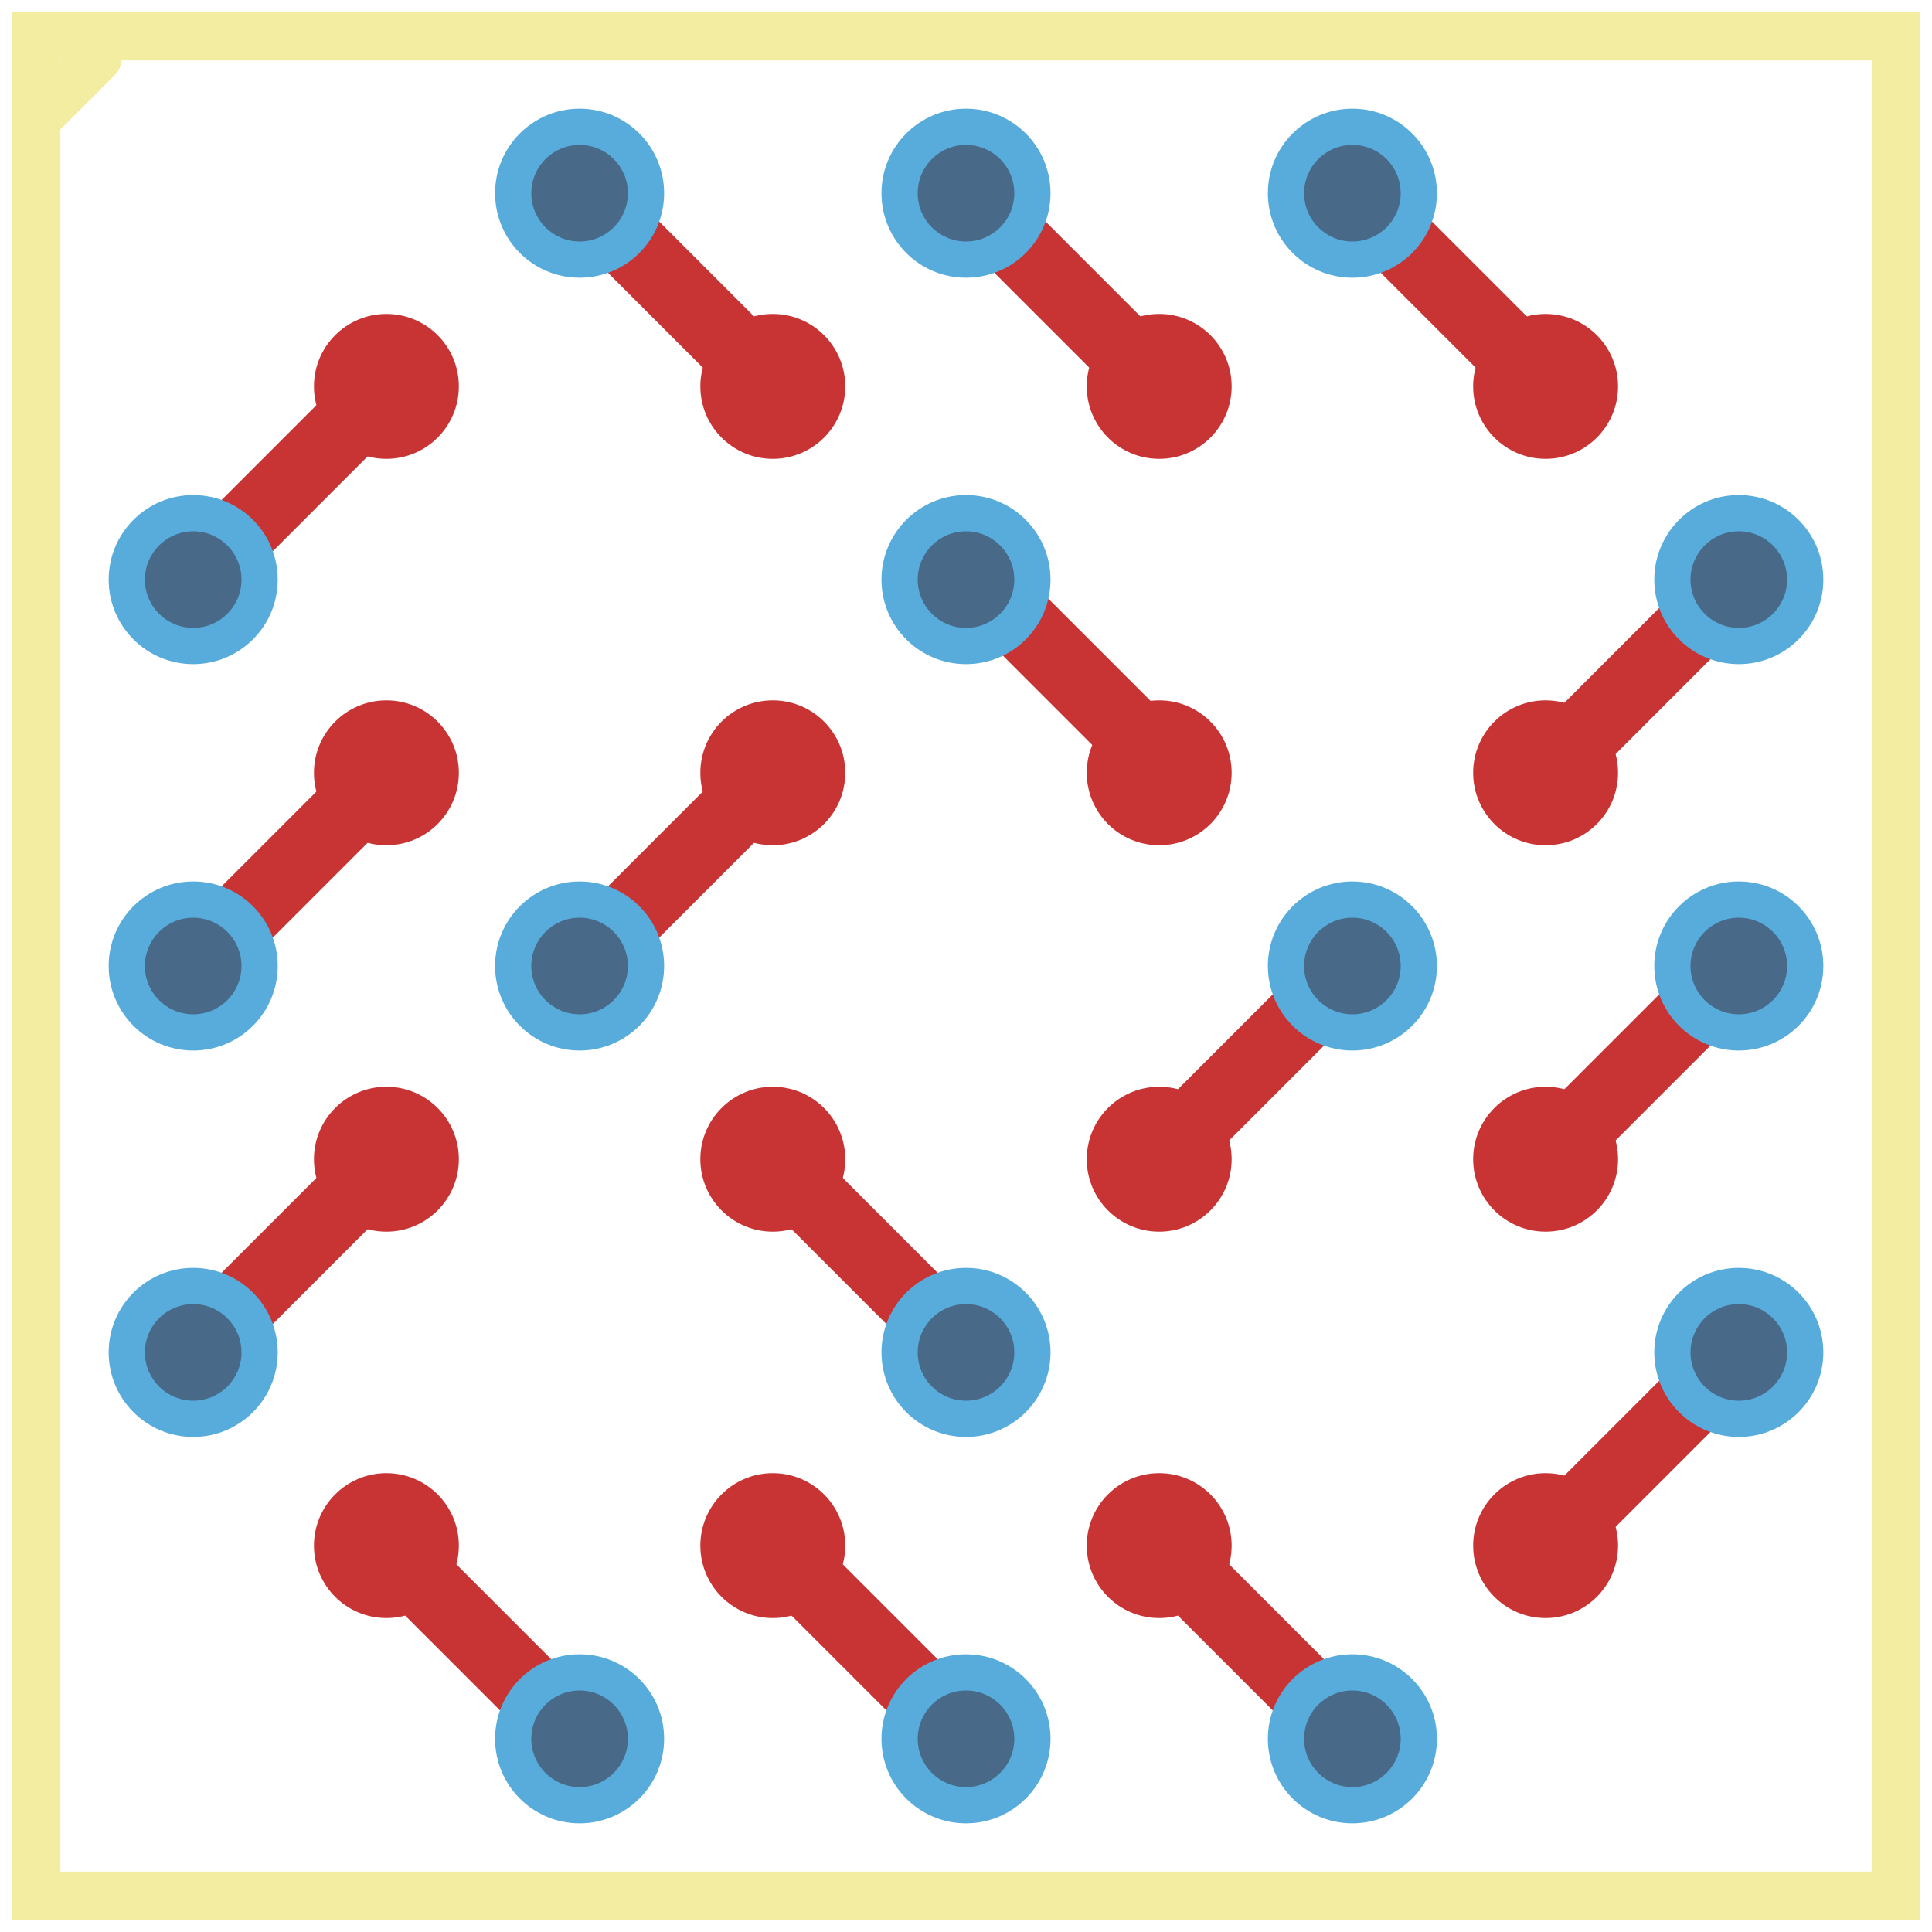
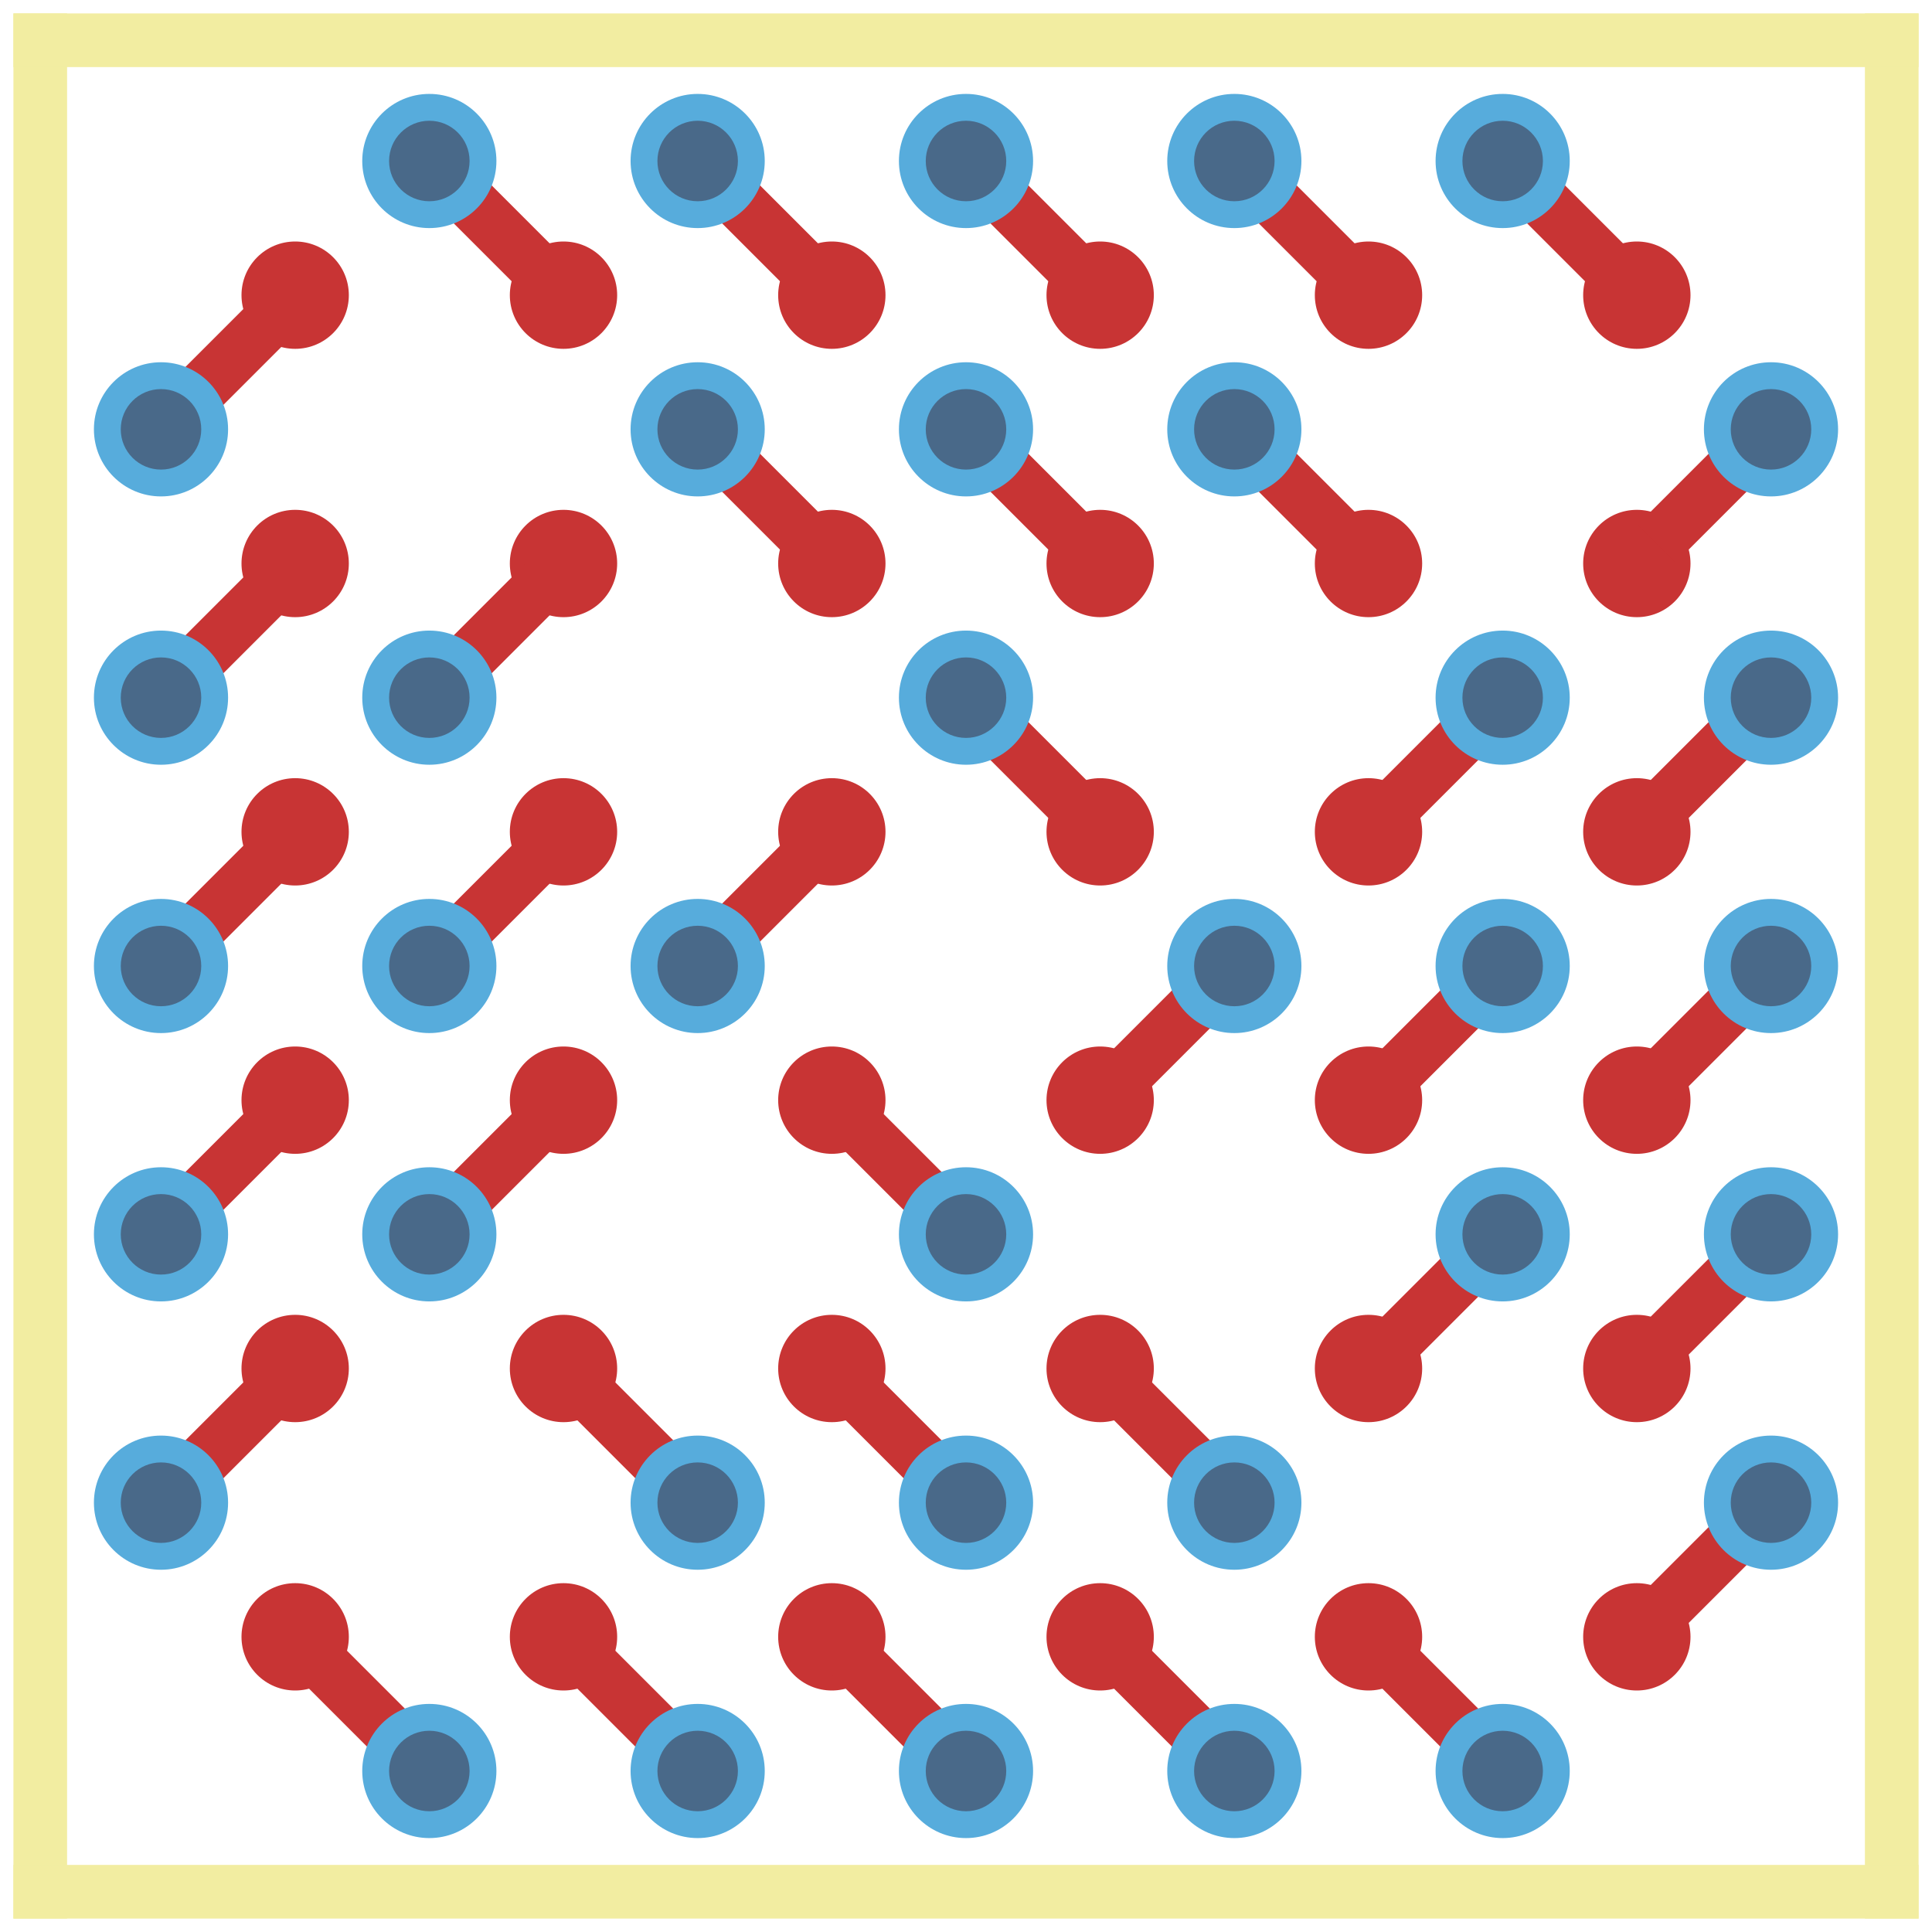
- <svg xmlns="http://www.w3.org/2000/svg" width="160" height="160" viewBox="0 0 160 160" fill="none">
-   <circle cx="64" cy="96" r="6" fill="#C83434" />
-   <circle cx="32" cy="96" r="6" fill="#C83434" />
-   <circle cx="32" cy="128" r="6" fill="#C83434" />
-   <circle cx="64" cy="128" r="6" fill="#C83434" />
-   <circle cx="128" cy="96" r="6" fill="#C83434" />
-   <circle cx="96" cy="96" r="6" fill="#C83434" />
-   <circle cx="96" cy="128" r="6" fill="#C83434" />
-   <circle cx="128" cy="128" r="6" fill="#C83434" />
-   <circle cx="128" cy="32" r="6" fill="#C83434" />
-   <circle cx="96" cy="32" r="6" fill="#C83434" />
-   <circle cx="96" cy="64" r="6" fill="#C83434" />
-   <circle cx="128" cy="64" r="6" fill="#C83434" />
-   <circle cx="64" cy="32" r="6" fill="#C83434" />
-   <circle cx="32" cy="32" r="6" fill="#C83434" />
-   <circle cx="32" cy="64" r="6" fill="#C83434" />
-   <circle cx="64" cy="64" r="6" fill="#C83434" />
-   <rect width="6" height="20" transform="matrix(0.707107 0.707107 0.707107 -0.707107 14.8076 44.9498)" fill="#C83434" />
-   <rect width="6" height="20" transform="matrix(-0.707107 0.707107 0.707107 0.707107 51.0503 14.8076)" fill="#C83434" />
-   <rect width="6" height="20" transform="matrix(-0.707107 0.707107 0.707107 0.707107 83.0503 14.8076)" fill="#C83434" />
-   <rect width="6" height="20" transform="matrix(-0.707107 0.707107 0.707107 0.707107 115.05 14.8076)" fill="#C83434" />
-   <rect width="6" height="20" transform="matrix(0.707107 0.707107 0.707107 -0.707107 126.808 60.9498)" fill="#C83434" />
-   <rect width="6" height="20" transform="matrix(-0.707107 0.707107 0.707107 0.707107 84.0503 46.8076)" fill="#C83434" />
-   <rect width="6" height="20" transform="matrix(0.707107 0.707107 0.707107 -0.707107 46.8076 76.9498)" fill="#C83434" />
-   <rect width="6" height="20" transform="matrix(0.707107 0.707107 0.707107 -0.707107 14.8076 76.9498)" fill="#C83434" />
-   <rect width="6" height="20" transform="matrix(0.707107 0.707107 0.707107 -0.707107 14.8076 108.95)" fill="#C83434" />
-   <rect width="6" height="20" transform="matrix(-0.707107 0.707107 0.707107 0.707107 67.0503 94.8076)" fill="#C83434" />
-   <rect width="6" height="20" transform="matrix(-0.707107 0.707107 0.707107 0.707107 67.0503 126.808)" fill="#C83434" />
-   <rect width="6" height="20" transform="matrix(-0.707107 0.707107 0.707107 0.707107 35.0503 126.808)" fill="#C83434" />
-   <rect width="6" height="20" transform="matrix(0.707107 0.707107 0.707107 -0.707107 94.8076 92.9497)" fill="#C83434" />
-   <rect width="6" height="20" transform="matrix(0.707107 0.707107 0.707107 -0.707107 126.808 92.9497)" fill="#C83434" />
-   <rect width="6" height="20" transform="matrix(0.707107 0.707107 0.707107 -0.707107 126.808 124.95)" fill="#C83434" />
-   <rect width="6" height="20" transform="matrix(-0.707107 0.707107 0.707107 0.707107 99.0503 126.808)" fill="#C83434" />
-   <circle cx="16" cy="80" r="7" fill="#57ACDC" />
-   <circle cx="16" cy="80" r="4" fill="#496989" />
-   <circle cx="48" cy="16" r="7" fill="#57ACDC" />
-   <circle cx="48" cy="16" r="4" fill="#496989" />
-   <circle cx="112" cy="16" r="7" fill="#57ACDC" />
-   <circle cx="112" cy="16" r="4" fill="#496989" />
-   <circle cx="80" cy="16" r="7" fill="#57ACDC" />
-   <circle cx="80" cy="16" r="4" fill="#496989" />
-   <circle cx="144" cy="48" r="7" fill="#57ACDC" />
-   <circle cx="144" cy="48" r="4" fill="#496989" />
-   <circle cx="80" cy="48" r="7" fill="#57ACDC" />
-   <circle cx="80" cy="48" r="4" fill="#496989" />
-   <circle cx="16" cy="48" r="7" fill="#57ACDC" />
-   <circle cx="16" cy="48" r="4" fill="#496989" />
-   <circle cx="48" cy="80" r="7" fill="#57ACDC" />
-   <circle cx="48" cy="80" r="4" fill="#496989" />
-   <circle cx="112" cy="80" r="7" fill="#57ACDC" />
-   <circle cx="144" cy="112" r="7" fill="#57ACDC" />
-   <circle cx="144" cy="80" r="7" fill="#57ACDC" />
-   <circle cx="112" cy="144" r="7" fill="#57ACDC" />
-   <circle cx="80" cy="112" r="7" fill="#57ACDC" />
-   <circle cx="16" cy="112" r="7" fill="#57ACDC" />
-   <circle cx="80" cy="144" r="7" fill="#57ACDC" />
-   <circle cx="48" cy="144" r="7" fill="#57ACDC" />
-   <circle cx="16" cy="112" r="4" fill="#496989" />
-   <circle cx="80" cy="112" r="4" fill="#496989" />
-   <circle cx="112" cy="80" r="4" fill="#496989" />
-   <circle cx="144" cy="112" r="4" fill="#496989" />
-   <circle cx="80" cy="144" r="4" fill="#496989" />
-   <circle cx="48" cy="144" r="4" fill="#496989" />
-   <circle cx="112" cy="144" r="4" fill="#496989" />
-   <circle cx="144" cy="80" r="4" fill="#496989" />
-   <rect x="1" y="1" width="4" height="158" fill="#F2EDA1" />
-   <rect x="155" y="1" width="4" height="158" fill="#F2EDA1" />
-   <rect x="1" y="5" width="4" height="158" transform="rotate(-90 1 5)" fill="#F2EDA1" />
-   <rect x="1" y="159" width="4" height="158" transform="rotate(-90 1 159)" fill="#F2EDA1" />
-   <rect x="3.828" y="11.899" width="4" height="10" rx="2" transform="rotate(-135 3.82837 11.8995)" fill="#F2EDA1" />
+ <svg xmlns="http://www.w3.org/2000/svg" width="144" height="144" viewBox="0 0 144 144" fill="none">
+   <circle cx="62" cy="82" r="4" fill="#C83434" />
+   <circle cx="82" cy="82" r="4" fill="#C83434" />
+   <circle cx="102" cy="82" r="4" fill="#C83434" />
+   <circle cx="122" cy="82" r="4" fill="#C83434" />
+   <circle cx="42" cy="82" r="4" fill="#C83434" />
+   <circle cx="22" cy="82" r="4" fill="#C83434" />
+   <circle cx="62" cy="62" r="4" fill="#C83434" />
+   <circle cx="82" cy="62" r="4" fill="#C83434" />
+   <circle cx="102" cy="62" r="4" fill="#C83434" />
+   <circle cx="122" cy="62" r="4" fill="#C83434" />
+   <circle cx="42" cy="62" r="4" fill="#C83434" />
+   <circle cx="22" cy="62" r="4" fill="#C83434" />
+   <circle cx="62" cy="42" r="4" fill="#C83434" />
+   <circle cx="82" cy="42" r="4" fill="#C83434" />
+   <circle cx="102" cy="42" r="4" fill="#C83434" />
+   <circle cx="122" cy="42" r="4" fill="#C83434" />
+   <circle cx="42" cy="42" r="4" fill="#C83434" />
+   <circle cx="22" cy="42" r="4" fill="#C83434" />
+   <circle cx="62" cy="22" r="4" fill="#C83434" />
+   <circle cx="82" cy="22" r="4" fill="#C83434" />
+   <circle cx="102" cy="22" r="4" fill="#C83434" />
+   <circle cx="122" cy="22" r="4" fill="#C83434" />
+   <circle cx="42" cy="22" r="4" fill="#C83434" />
+   <circle cx="22" cy="22" r="4" fill="#C83434" />
+   <circle cx="62" cy="102" r="4" fill="#C83434" />
+   <circle cx="82" cy="102" r="4" fill="#C83434" />
+   <circle cx="102" cy="102" r="4" fill="#C83434" />
+   <circle cx="122" cy="102" r="4" fill="#C83434" />
+   <circle cx="42" cy="102" r="4" fill="#C83434" />
+   <circle cx="22" cy="102" r="4" fill="#C83434" />
+   <circle cx="62" cy="122" r="4" fill="#C83434" />
+   <circle cx="82" cy="122" r="4" fill="#C83434" />
+   <circle cx="102" cy="122" r="4" fill="#C83434" />
+   <circle cx="122" cy="122" r="4" fill="#C83434" />
+   <circle cx="42" cy="122" r="4" fill="#C83434" />
+   <circle cx="22" cy="122" r="4" fill="#C83434" />
+   <rect width="4" height="10" transform="matrix(-0.707107 -0.707107 -0.707107 0.707107 21.9497 24.8787)" fill="#C83434" />
+   <rect width="4" height="10" transform="matrix(0.707107 -0.707107 -0.707107 -0.707107 39.1213 21.9498)" fill="#C83434" />
+   <rect width="4" height="10" transform="matrix(0.707107 -0.707107 -0.707107 -0.707107 59.1213 21.9498)" fill="#C83434" />
+   <rect width="4" height="10" transform="matrix(-0.707107 -0.707107 -0.707107 0.707107 21.9497 44.8787)" fill="#C83434" />
+   <rect width="4" height="10" transform="matrix(-0.707107 -0.707107 -0.707107 0.707107 41.9497 44.8787)" fill="#C83434" />
+   <rect width="4" height="10" transform="matrix(0.707107 -0.707107 -0.707107 -0.707107 59.1213 41.9498)" fill="#C83434" />
+   <rect width="4" height="10" transform="matrix(-0.707107 -0.707107 -0.707107 0.707107 21.9497 64.8787)" fill="#C83434" />
+   <rect width="4" height="10" transform="matrix(-0.707107 -0.707107 -0.707107 0.707107 41.9497 64.8787)" fill="#C83434" />
+   <rect width="4" height="10" transform="matrix(-0.707107 -0.707107 -0.707107 0.707107 61.9497 64.8787)" fill="#C83434" />
+   <rect width="4" height="10" transform="matrix(0.707107 -0.707107 -0.707107 -0.707107 79.1213 21.9498)" fill="#C83434" />
+   <rect width="4" height="10" transform="matrix(0.707107 -0.707107 -0.707107 -0.707107 99.1213 21.9498)" fill="#C83434" />
+   <rect width="4" height="10" transform="matrix(0.707107 -0.707107 -0.707107 -0.707107 119.121 21.9498)" fill="#C83434" />
+   <rect width="4" height="10" transform="matrix(0.707107 -0.707107 -0.707107 -0.707107 79.1213 41.9498)" fill="#C83434" />
+   <rect width="4" height="10" transform="matrix(0.707107 -0.707107 -0.707107 -0.707107 99.1213 41.9498)" fill="#C83434" />
+   <rect width="4" height="10" transform="matrix(-0.707107 -0.707107 -0.707107 0.707107 131.95 34.8787)" fill="#C83434" />
+   <rect width="4" height="10" transform="matrix(0.707107 -0.707107 -0.707107 -0.707107 79.1213 61.9498)" fill="#C83434" />
+   <rect width="4" height="10" transform="matrix(-0.707107 -0.707107 -0.707107 0.707107 111.95 54.8787)" fill="#C83434" />
+   <rect width="4" height="10" transform="matrix(-0.707107 -0.707107 -0.707107 0.707107 131.95 54.8787)" fill="#C83434" />
+   <rect width="4" height="10" transform="matrix(-0.707107 -0.707107 -0.707107 0.707107 91.9497 74.8787)" fill="#C83434" />
+   <rect width="4" height="10" transform="matrix(-0.707107 -0.707107 -0.707107 0.707107 111.95 74.8787)" fill="#C83434" />
+   <rect width="4" height="10" transform="matrix(-0.707107 -0.707107 -0.707107 0.707107 131.95 74.8787)" fill="#C83434" />
+   <rect width="4" height="10" transform="matrix(0.707107 -0.707107 -0.707107 -0.707107 89.1213 111.95)" fill="#C83434" />
+   <rect width="4" height="10" transform="matrix(-0.707107 -0.707107 -0.707107 0.707107 111.95 94.8787)" fill="#C83434" />
+   <rect width="4" height="10" transform="matrix(-0.707107 -0.707107 -0.707107 0.707107 131.95 94.8787)" fill="#C83434" />
+   <rect width="4" height="10" transform="matrix(0.707107 -0.707107 -0.707107 -0.707107 89.1213 131.95)" fill="#C83434" />
+   <rect width="4" height="10" transform="matrix(0.707107 -0.707107 -0.707107 -0.707107 109.121 131.95)" fill="#C83434" />
+   <rect width="4" height="10" transform="matrix(-0.707107 -0.707107 -0.707107 0.707107 131.95 114.879)" fill="#C83434" />
+   <rect width="4" height="10" transform="matrix(-0.707107 -0.707107 -0.707107 0.707107 21.9497 84.8787)" fill="#C83434" />
+   <rect width="4" height="10" transform="matrix(-0.707107 -0.707107 -0.707107 0.707107 41.9497 84.8787)" fill="#C83434" />
+   <rect width="4" height="10" transform="matrix(0.707107 -0.707107 -0.707107 -0.707107 69.1213 91.9498)" fill="#C83434" />
+   <rect width="4" height="10" transform="matrix(-0.707107 -0.707107 -0.707107 0.707107 21.9497 104.879)" fill="#C83434" />
+   <rect width="4" height="10" transform="matrix(0.707107 -0.707107 -0.707107 -0.707107 49.1213 111.95)" fill="#C83434" />
+   <rect width="4" height="10" transform="matrix(0.707107 -0.707107 -0.707107 -0.707107 69.1213 111.95)" fill="#C83434" />
+   <rect width="4" height="10" transform="matrix(0.707107 -0.707107 -0.707107 -0.707107 29.1213 131.95)" fill="#C83434" />
+   <rect width="4" height="10" transform="matrix(0.707107 -0.707107 -0.707107 -0.707107 49.1213 131.95)" fill="#C83434" />
+   <rect width="4" height="10" transform="matrix(0.707107 -0.707107 -0.707107 -0.707107 69.1213 131.95)" fill="#C83434" />
+   <circle cx="32" cy="12" r="5" fill="#57ACDC" />
+   <circle cx="32" cy="12" r="3" fill="#496989" />
+   <circle cx="52" cy="12" r="5" fill="#57ACDC" />
+   <circle cx="52" cy="12" r="3" fill="#496989" />
+   <circle cx="12" cy="32" r="5" fill="#57ACDC" />
+   <circle cx="12" cy="32" r="3" fill="#496989" />
+   <circle cx="52" cy="32" r="5" fill="#57ACDC" />
+   <circle cx="52" cy="32" r="3" fill="#496989" />
+   <circle cx="12" cy="52" r="5" fill="#57ACDC" />
+   <circle cx="12" cy="52" r="3" fill="#496989" />
+   <circle cx="32" cy="52" r="5" fill="#57ACDC" />
+   <circle cx="32" cy="52" r="3" fill="#496989" />
+   <circle cx="12" cy="92" r="5" fill="#57ACDC" />
+   <circle cx="12" cy="92" r="3" fill="#496989" />
+   <circle cx="32" cy="92" r="5" fill="#57ACDC" />
+   <circle cx="32" cy="92" r="3" fill="#496989" />
+   <circle cx="52" cy="72" r="5" fill="#57ACDC" />
+   <circle cx="52" cy="72" r="3" fill="#496989" />
+   <circle cx="32" cy="72" r="5" fill="#57ACDC" />
+   <circle cx="32" cy="72" r="3" fill="#496989" />
+   <circle cx="12" cy="72" r="5" fill="#57ACDC" />
+   <circle cx="12" cy="72" r="3" fill="#496989" />
+   <circle cx="92" cy="72" r="5" fill="#57ACDC" />
+   <circle cx="92" cy="72" r="3" fill="#496989" />
+   <circle cx="112" cy="72" r="5" fill="#57ACDC" />
+   <circle cx="112" cy="72" r="3" fill="#496989" />
+   <circle cx="132" cy="72" r="5" fill="#57ACDC" />
+   <circle cx="132" cy="72" r="3" fill="#496989" />
+   <circle cx="72" cy="92" r="5" fill="#57ACDC" />
+   <circle cx="72" cy="92" r="3" fill="#496989" />
+   <circle cx="72" cy="112" r="5" fill="#57ACDC" />
+   <circle cx="72" cy="112" r="3" fill="#496989" />
+   <circle cx="72" cy="132" r="5" fill="#57ACDC" />
+   <circle cx="72" cy="132" r="3" fill="#496989" />
+   <circle cx="72" cy="52" r="5" fill="#57ACDC" />
+   <circle cx="72" cy="52" r="3" fill="#496989" />
+   <circle cx="72" cy="12" r="5" fill="#57ACDC" />
+   <circle cx="72" cy="12" r="3" fill="#496989" />
+   <circle cx="72" cy="32" r="5" fill="#57ACDC" />
+   <circle cx="72" cy="32" r="3" fill="#496989" />
+   <circle cx="12" cy="112" r="5" fill="#57ACDC" />
+   <circle cx="12" cy="112" r="3" fill="#496989" />
+   <circle cx="52" cy="112" r="5" fill="#57ACDC" />
+   <circle cx="52" cy="112" r="3" fill="#496989" />
+   <circle cx="32" cy="132" r="5" fill="#57ACDC" />
+   <circle cx="32" cy="132" r="3" fill="#496989" />
+   <circle cx="52" cy="132" r="5" fill="#57ACDC" />
+   <circle cx="52" cy="132" r="3" fill="#496989" />
+   <circle cx="92" cy="132" r="5" fill="#57ACDC" />
+   <circle cx="92" cy="132" r="3" fill="#496989" />
+   <circle cx="112" cy="132" r="5" fill="#57ACDC" />
+   <circle cx="112" cy="132" r="3" fill="#496989" />
+   <circle cx="92" cy="112" r="5" fill="#57ACDC" />
+   <circle cx="92" cy="112" r="3" fill="#496989" />
+   <circle cx="132" cy="112" r="5" fill="#57ACDC" />
+   <circle cx="132" cy="112" r="3" fill="#496989" />
+   <circle cx="112" cy="92" r="5" fill="#57ACDC" />
+   <circle cx="112" cy="92" r="3" fill="#496989" />
+   <circle cx="132" cy="92" r="5" fill="#57ACDC" />
+   <circle cx="132" cy="92" r="3" fill="#496989" />
+   <circle cx="112" cy="52" r="5" fill="#57ACDC" />
+   <circle cx="112" cy="52" r="3" fill="#496989" />
+   <circle cx="132" cy="52" r="5" fill="#57ACDC" />
+   <circle cx="132" cy="52" r="3" fill="#496989" />
+   <circle cx="92" cy="32" r="5" fill="#57ACDC" />
+   <circle cx="92" cy="32" r="3" fill="#496989" />
+   <circle cx="132" cy="32" r="5" fill="#57ACDC" />
+   <circle cx="132" cy="32" r="3" fill="#496989" />
+   <circle cx="92" cy="12" r="5" fill="#57ACDC" />
+   <circle cx="92" cy="12" r="3" fill="#496989" />
+   <circle cx="112" cy="12" r="5" fill="#57ACDC" />
+   <circle cx="112" cy="12" r="3" fill="#496989" />
+   <rect x="1" y="1" width="4" height="142" fill="#F2EDA1" />
+   <rect x="139" y="1" width="4" height="142" fill="#F2EDA1" />
+   <rect x="1" y="5" width="4" height="142" transform="rotate(-90 1 5)" fill="#F2EDA1" />
+   <rect x="1" y="143" width="4" height="142" transform="rotate(-90 1 143)" fill="#F2EDA1" />
</svg>
